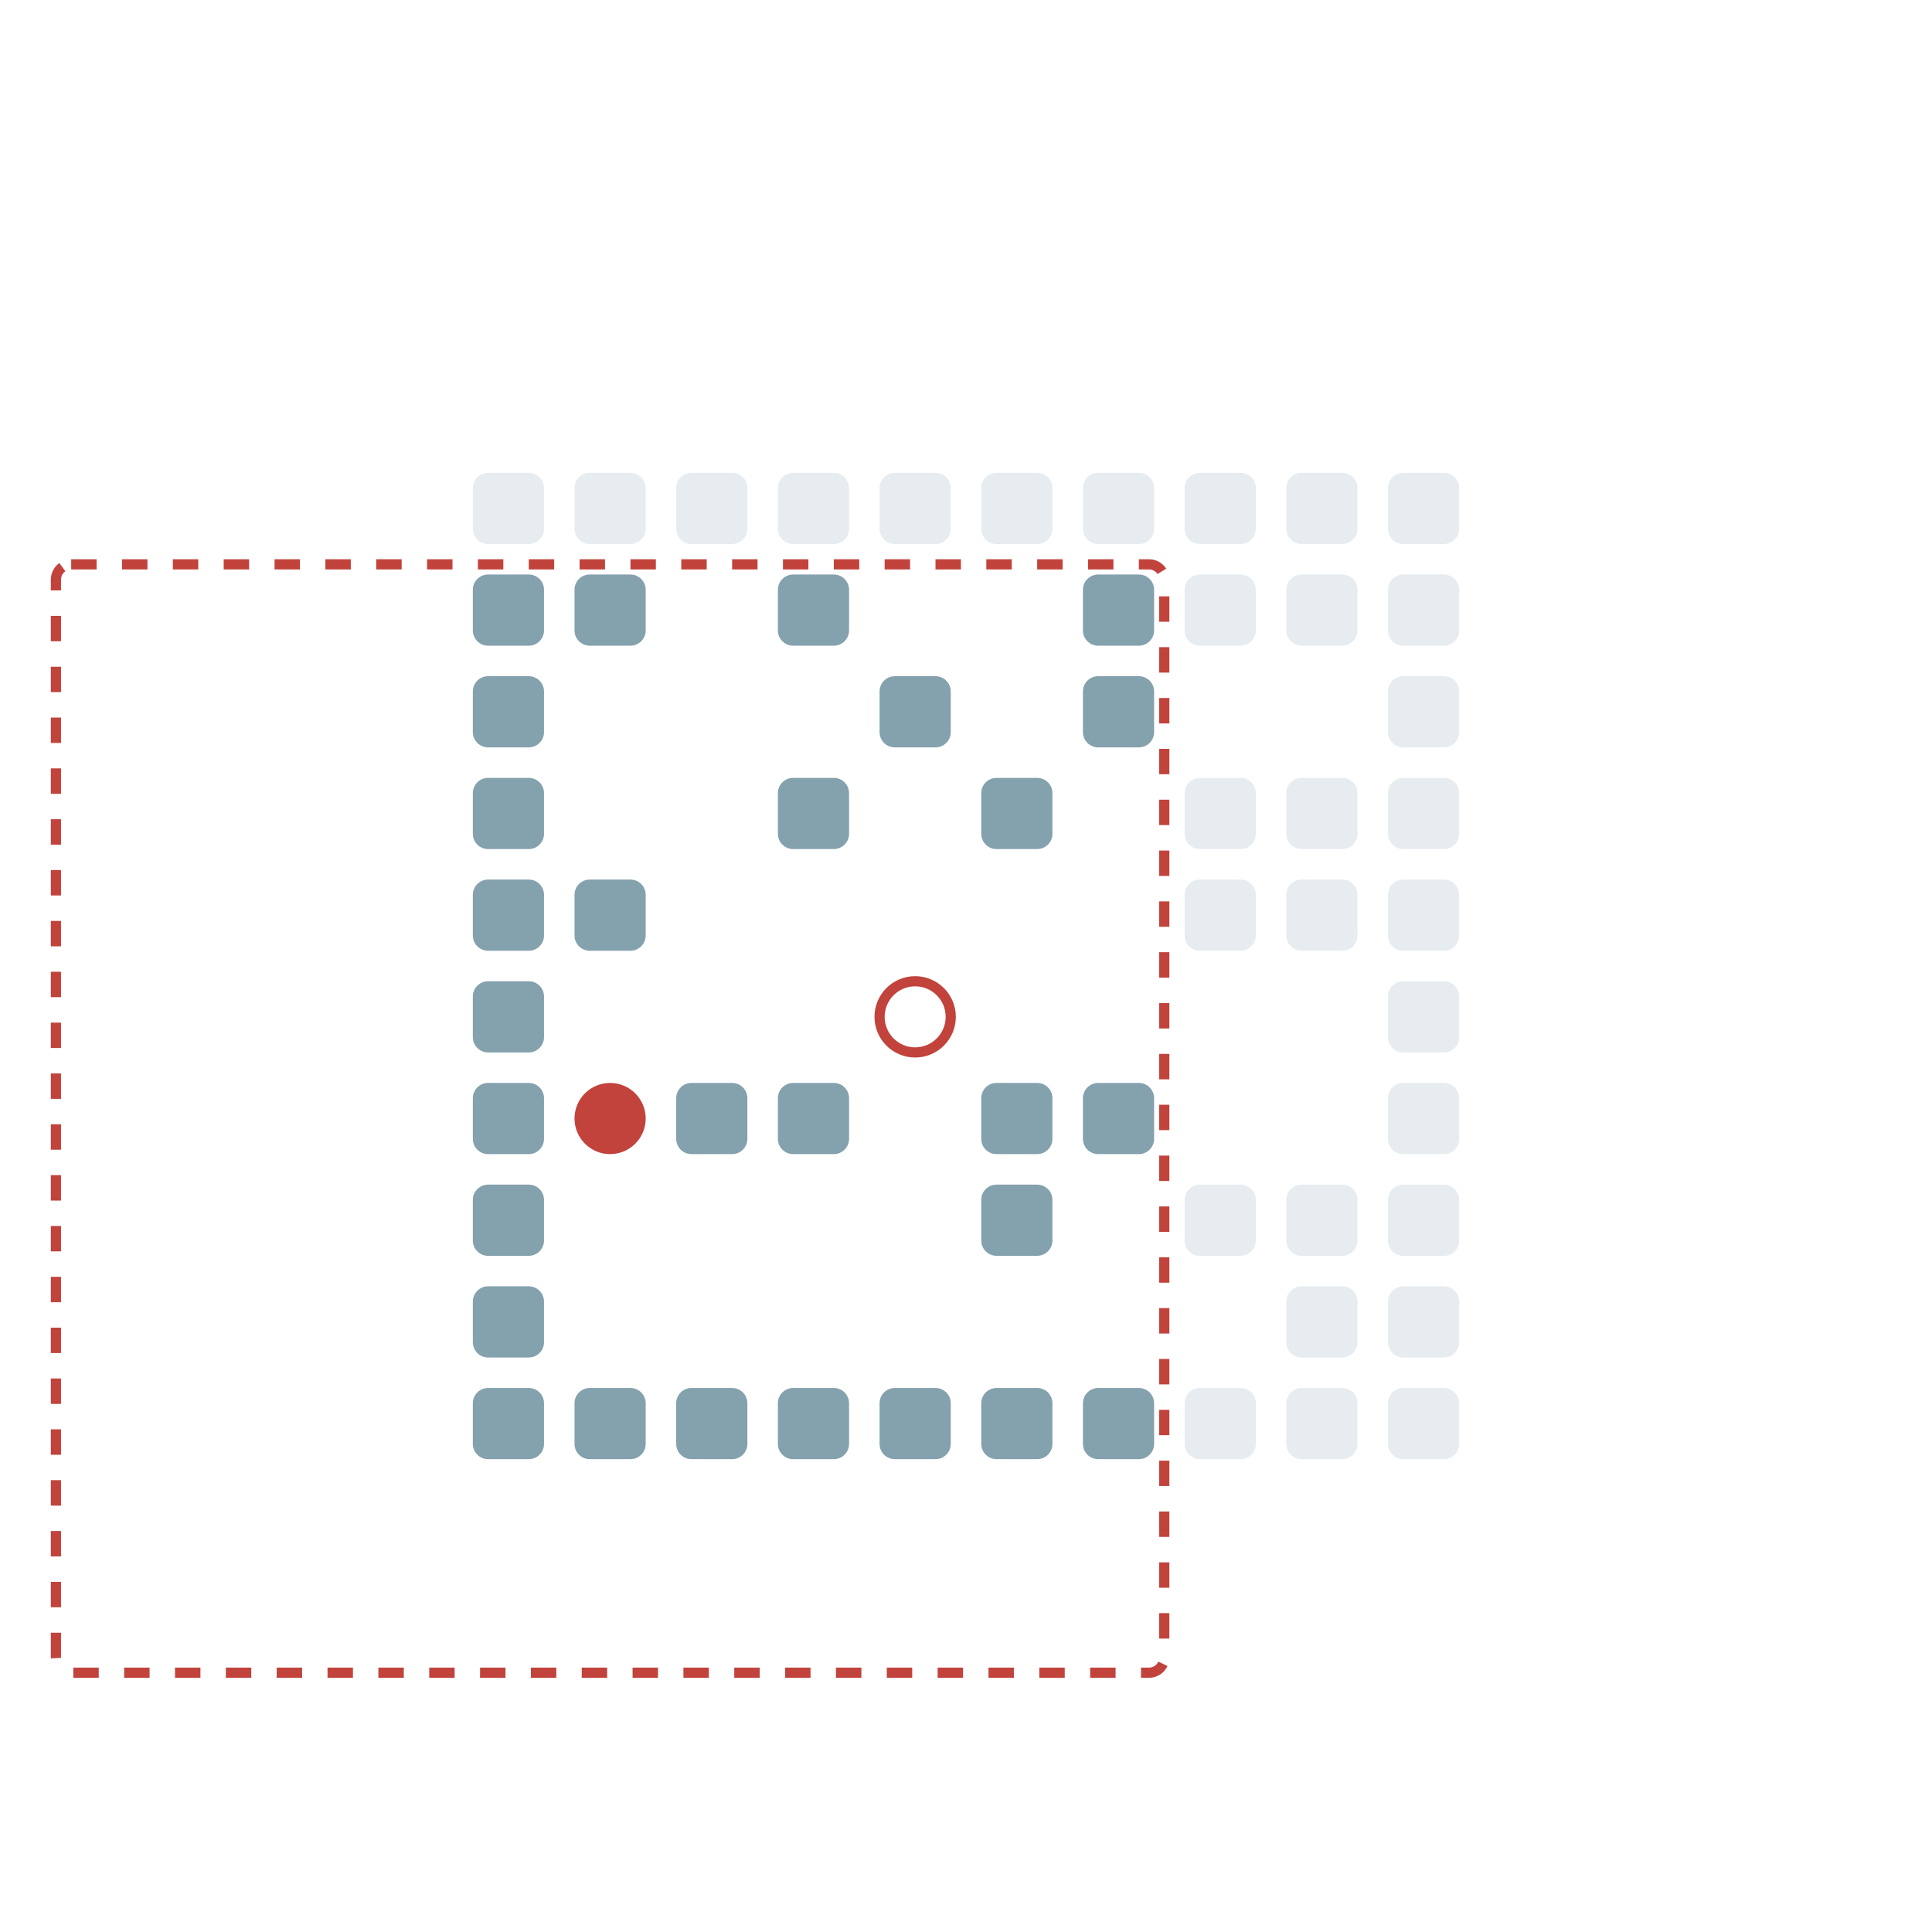
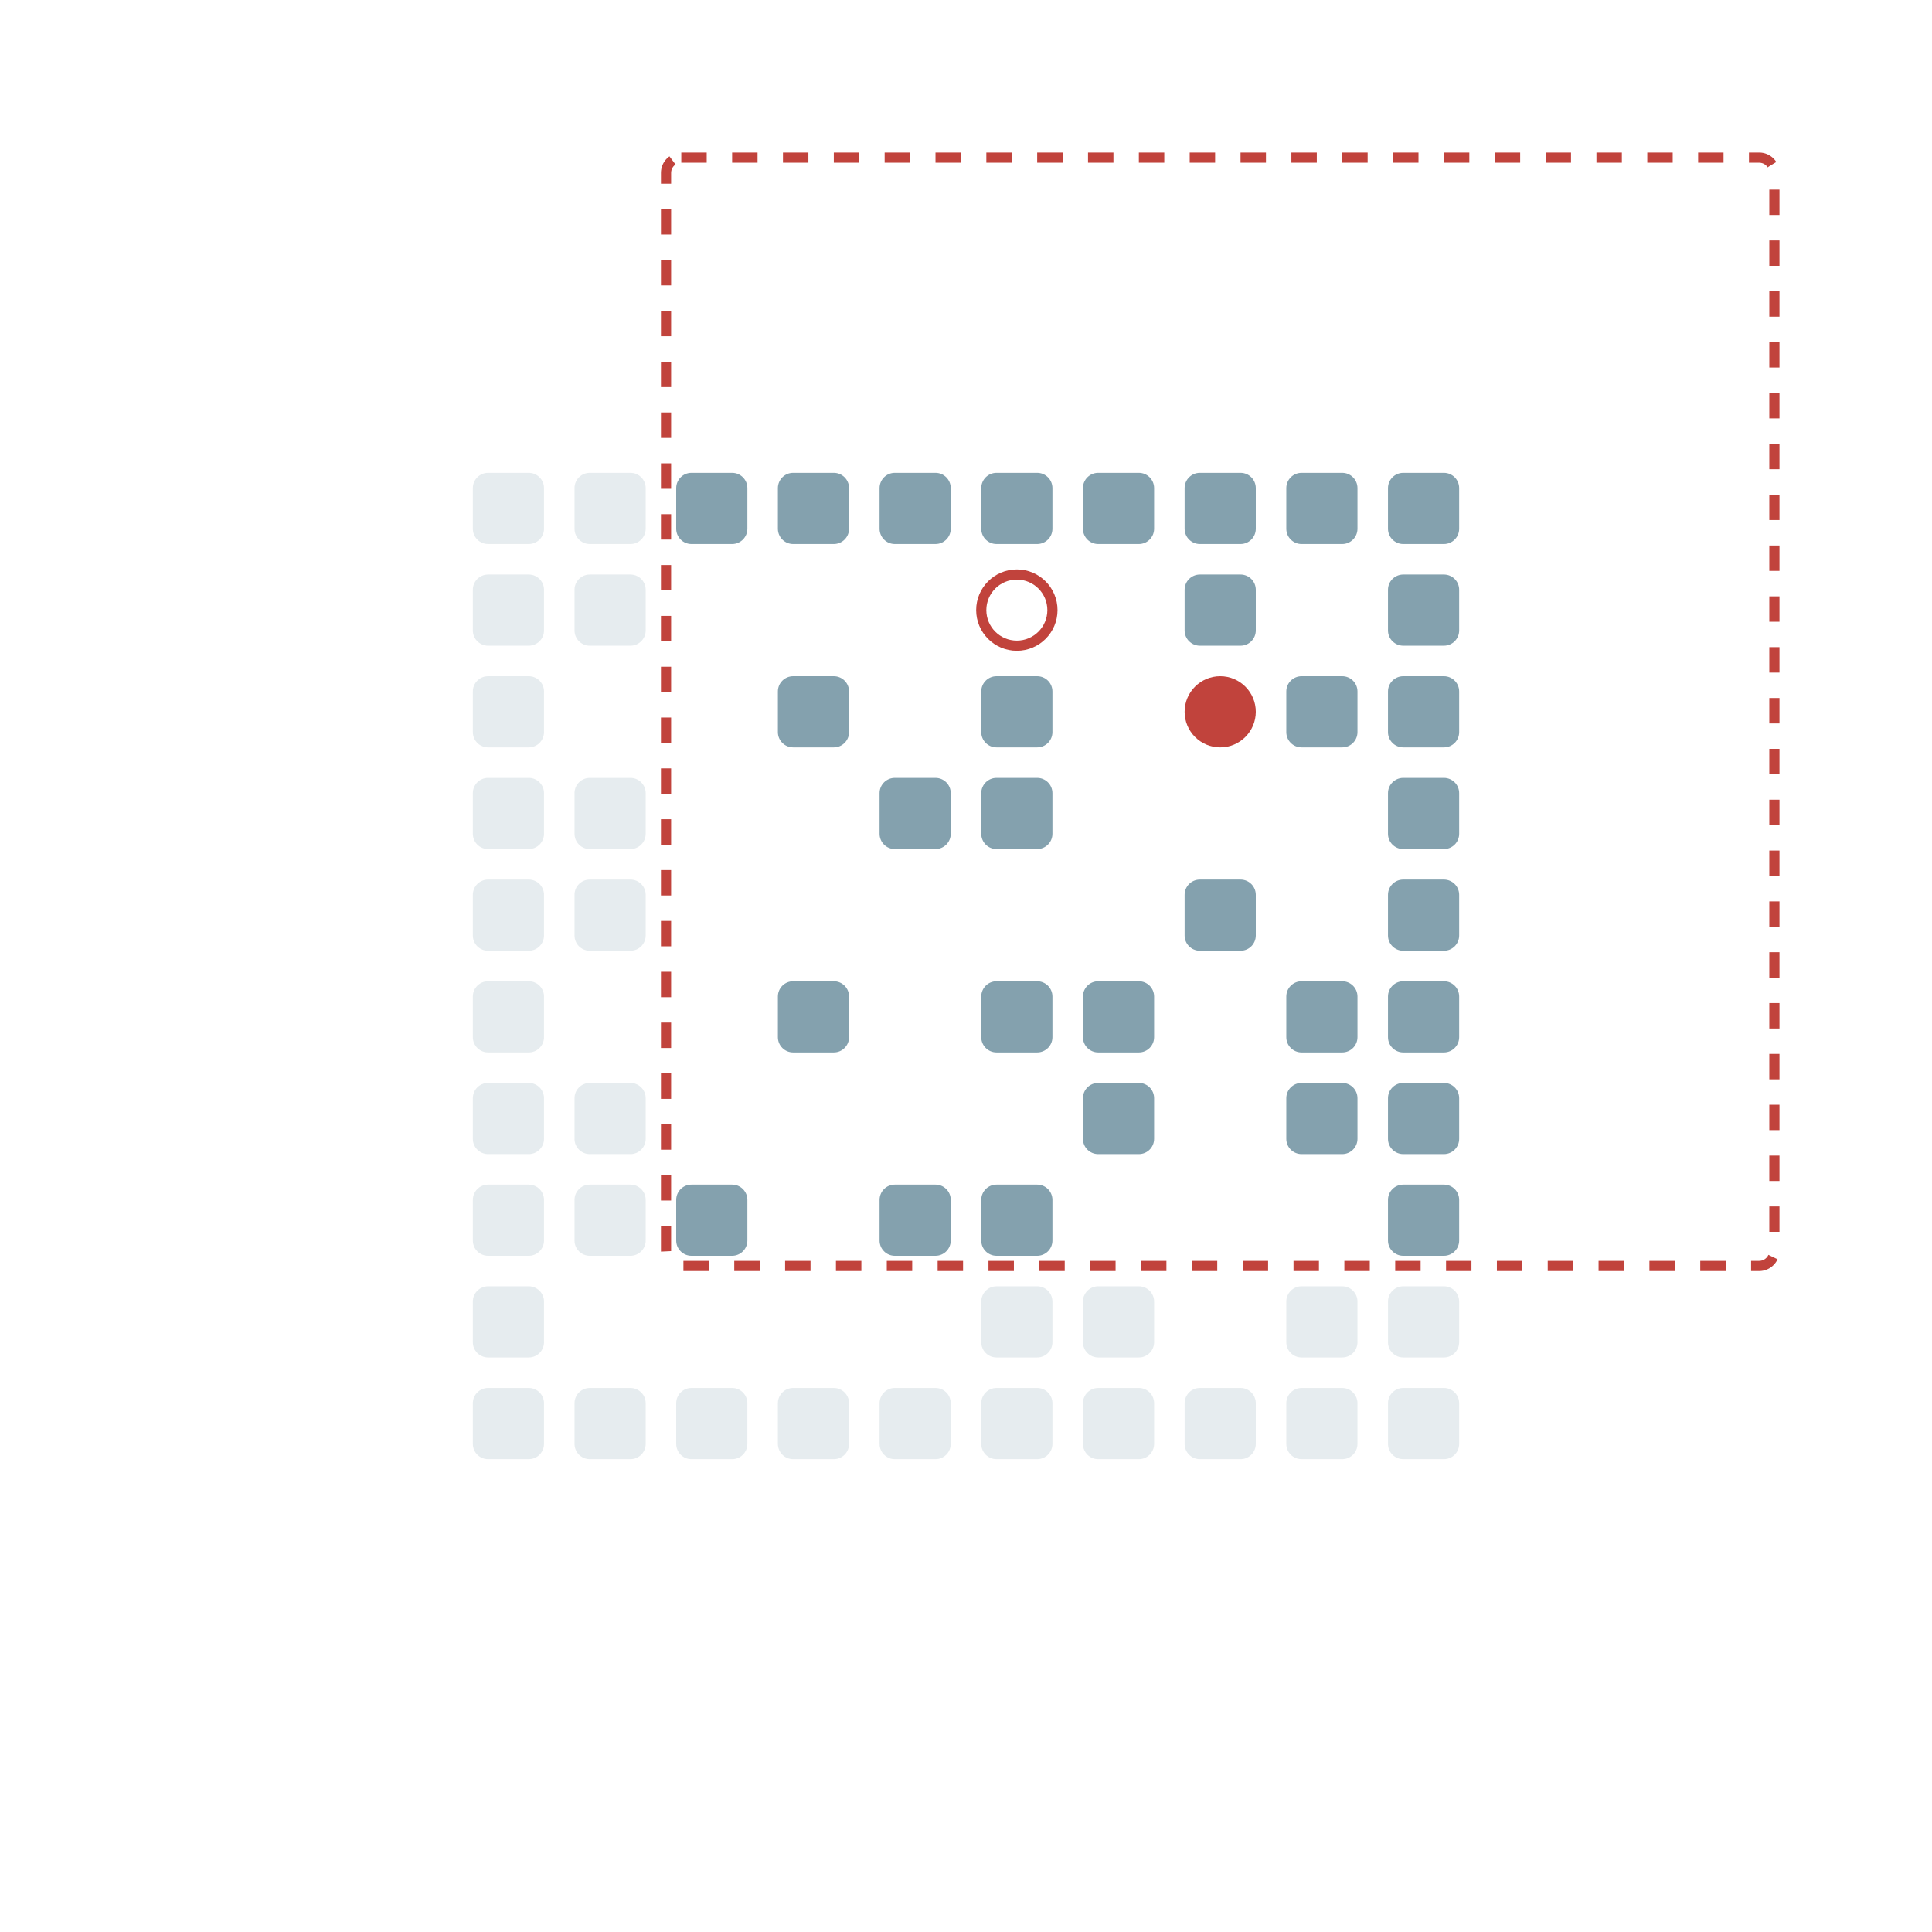
<svg xmlns="http://www.w3.org/2000/svg" width="190" height="190" viewBox="0 -1900 1900 1900">
  <defs>

</defs>
-   <rect fill="#84A1AE" height="70" rx="15" width="70" x="465" y="-535">
-     <animate attributeName="opacity" dur="1.4s" keyTimes="0.0;0.167;1.0" repeatCount="indefinite" values="1.0;1.0;1.0" />
+   <rect fill="#84A1AE" height="70" opacity="0.2" rx="15" width="70" x="465" y="-535">
+     <animate attributeName="opacity" dur="1.12s" keyTimes="0.0;0.2;1.0" repeatCount="indefinite" values="0.2;0.2;0.2" />
  </rect>
-   <rect fill="#84A1AE" height="70" rx="15" width="70" x="465" y="-635">
-     <animate attributeName="opacity" dur="1.4s" keyTimes="0.0;0.167;1.0" repeatCount="indefinite" values="1.0;1.0;1.0" />
+   <rect fill="#84A1AE" height="70" opacity="0.2" rx="15" width="70" x="465" y="-635">
+     <animate attributeName="opacity" dur="1.12s" keyTimes="0.0;0.2;1.0" repeatCount="indefinite" values="0.2;0.2;0.2" />
  </rect>
-   <rect fill="#84A1AE" height="70" rx="15" width="70" x="465" y="-735">
-     <animate attributeName="opacity" dur="1.4s" keyTimes="0.0;0.167;1.0" repeatCount="indefinite" values="1.0;1.0;1.0" />
+   <rect fill="#84A1AE" height="70" opacity="0.2" rx="15" width="70" x="465" y="-735">
+     <animate attributeName="opacity" dur="1.12s" keyTimes="0.0;0.2;1.0" repeatCount="indefinite" values="0.2;0.2;0.2" />
  </rect>
-   <rect fill="#84A1AE" height="70" rx="15" width="70" x="465" y="-835">
-     <animate attributeName="opacity" dur="1.4s" keyTimes="0.0;0.167;1.0" repeatCount="indefinite" values="1.0;1.0;1.0" />
+   <rect fill="#84A1AE" height="70" opacity="0.2" rx="15" width="70" x="465" y="-835">
+     <animate attributeName="opacity" dur="1.12s" keyTimes="0.0;0.2;0.6;0.8;1.0" repeatCount="indefinite" values="0.2;0.2;0.2;1.0;1.0" />
  </rect>
-   <rect fill="#84A1AE" height="70" rx="15" width="70" x="465" y="-935">
-     <animate attributeName="opacity" dur="1.4s" keyTimes="0.0;0.167;1.0" repeatCount="indefinite" values="1.0;1.0;1.0" />
+   <rect fill="#84A1AE" height="70" opacity="0.2" rx="15" width="70" x="465" y="-935">
+     <animate attributeName="opacity" dur="1.12s" keyTimes="0.0;0.2;0.6;0.8;1.0" repeatCount="indefinite" values="0.2;0.2;0.2;1.0;1.0" />
  </rect>
-   <rect fill="#84A1AE" height="70" rx="15" width="70" x="465" y="-1035">
-     <animate attributeName="opacity" dur="1.4s" keyTimes="0.0;0.167;1.0" repeatCount="indefinite" values="1.0;1.0;1.0" />
+   <rect fill="#84A1AE" height="70" opacity="0.2" rx="15" width="70" x="465" y="-1035">
+     <animate attributeName="opacity" dur="1.12s" keyTimes="0.0;0.2;0.6;0.8;1.0" repeatCount="indefinite" values="0.2;0.2;0.2;1.0;1.0" />
  </rect>
-   <rect fill="#84A1AE" height="70" rx="15" width="70" x="465" y="-1135">
-     <animate attributeName="opacity" dur="1.4s" keyTimes="0.0;0.167;1.0" repeatCount="indefinite" values="1.0;1.0;1.0" />
+   <rect fill="#84A1AE" height="70" opacity="0.2" rx="15" width="70" x="465" y="-1135">
+     <animate attributeName="opacity" dur="1.12s" keyTimes="0.0;0.2;0.6;0.8;1.0" repeatCount="indefinite" values="0.2;0.2;0.2;1.0;1.0" />
  </rect>
-   <rect fill="#84A1AE" height="70" rx="15" width="70" x="465" y="-1235">
-     <animate attributeName="opacity" dur="1.4s" keyTimes="0.0;0.167;1.0" repeatCount="indefinite" values="1.0;1.0;1.0" />
+   <rect fill="#84A1AE" height="70" opacity="0.2" rx="15" width="70" x="465" y="-1235">
+     <animate attributeName="opacity" dur="1.12s" keyTimes="0.0;0.2;0.6;0.8;1.0" repeatCount="indefinite" values="0.2;0.2;0.2;1.0;1.0" />
  </rect>
-   <rect fill="#84A1AE" height="70" rx="15" width="70" x="465" y="-1335">
-     <animate attributeName="opacity" dur="1.4s" keyTimes="0.0;0.167;1.0" repeatCount="indefinite" values="1.0;1.0;1.0" />
+   <rect fill="#84A1AE" height="70" opacity="0.2" rx="15" width="70" x="465" y="-1335">
+     <animate attributeName="opacity" dur="1.12s" keyTimes="0.0;0.2;0.6;0.8;1.0" repeatCount="indefinite" values="0.2;0.2;0.2;1.0;1.0" />
  </rect>
  <rect fill="#84A1AE" height="70" opacity="0.2" rx="15" width="70" x="465" y="-1435">
-     <animate attributeName="opacity" dur="1.4s" keyTimes="0.0;0.167;0.333;1.0" repeatCount="indefinite" values="0.2;0.2;1.0;1.0" />
+     <animate attributeName="opacity" dur="1.12s" keyTimes="0.0;0.2;0.6;0.8;1.0" repeatCount="indefinite" values="0.2;0.2;0.2;1.0;1.0" />
  </rect>
-   <rect fill="#84A1AE" height="70" rx="15" width="70" x="565" y="-535">
-     <animate attributeName="opacity" dur="1.4s" keyTimes="0.0;0.167;1.0" repeatCount="indefinite" values="1.0;1.0;1.0" />
+   <rect fill="#84A1AE" height="70" opacity="0.2" rx="15" width="70" x="565" y="-535">
+     <animate attributeName="opacity" dur="1.12s" keyTimes="0.0;0.2;1.0" repeatCount="indefinite" values="0.2;0.2;0.2" />
  </rect>
-   <rect fill="#84A1AE" height="70" rx="15" width="70" x="565" y="-1035">
-     <animate attributeName="opacity" dur="1.4s" keyTimes="0.0;0.167;1.0" repeatCount="indefinite" values="1.0;1.0;1.0" />
+   <rect fill="#84A1AE" height="70" opacity="0.2" rx="15" width="70" x="565" y="-735">
+     <animate attributeName="opacity" dur="1.12s" keyTimes="0.0;0.2;0.4;1.0" repeatCount="indefinite" values="0.2;0.2;1.0;1.0" />
  </rect>
-   <rect fill="#84A1AE" height="70" rx="15" width="70" x="565" y="-1335">
-     <animate attributeName="opacity" dur="1.4s" keyTimes="0.0;0.167;1.0" repeatCount="indefinite" values="1.0;1.0;1.0" />
+   <rect fill="#84A1AE" height="70" opacity="0.2" rx="15" width="70" x="565" y="-835">
+     <animate attributeName="opacity" dur="1.12s" keyTimes="0.0;0.2;0.4;1.0" repeatCount="indefinite" values="0.2;0.2;1.0;1.0" />
+   </rect>
+   <rect fill="#84A1AE" height="70" opacity="0.2" rx="15" width="70" x="565" y="-1035">
+     <animate attributeName="opacity" dur="1.12s" keyTimes="0.0;0.2;0.4;1.0" repeatCount="indefinite" values="0.2;0.2;1.0;1.0" />
+   </rect>
+   <rect fill="#84A1AE" height="70" opacity="0.2" rx="15" width="70" x="565" y="-1135">
+     <animate attributeName="opacity" dur="1.12s" keyTimes="0.0;0.2;0.4;1.0" repeatCount="indefinite" values="0.2;0.2;1.0;1.0" />
+   </rect>
+   <rect fill="#84A1AE" height="70" opacity="0.2" rx="15" width="70" x="565" y="-1335">
+     <animate attributeName="opacity" dur="1.12s" keyTimes="0.0;0.2;0.4;1.0" repeatCount="indefinite" values="0.2;0.2;1.0;1.0" />
  </rect>
  <rect fill="#84A1AE" height="70" opacity="0.2" rx="15" width="70" x="565" y="-1435">
-     <animate attributeName="opacity" dur="1.4s" keyTimes="0.0;0.167;0.333;1.0" repeatCount="indefinite" values="0.2;0.2;1.0;1.0" />
+     <animate attributeName="opacity" dur="1.12s" keyTimes="0.0;0.2;0.4;1.0" repeatCount="indefinite" values="0.2;0.2;1.0;1.0" />
  </rect>
-   <rect fill="#84A1AE" height="70" rx="15" width="70" x="665" y="-535">
-     <animate attributeName="opacity" dur="1.4s" keyTimes="0.0;0.167;1.0" repeatCount="indefinite" values="1.0;1.0;1.0" />
+   <rect fill="#84A1AE" height="70" opacity="0.2" rx="15" width="70" x="665" y="-535">
+     <animate attributeName="opacity" dur="1.12s" keyTimes="0.0;0.2;1.0" repeatCount="indefinite" values="0.2;0.2;0.2" />
  </rect>
-   <rect fill="#84A1AE" height="70" rx="15" width="70" x="665" y="-835">
-     <animate attributeName="opacity" dur="1.4s" keyTimes="0.0;0.167;1.0" repeatCount="indefinite" values="1.0;1.0;1.0" />
+   <rect fill="#84A1AE" height="70" rx="15" width="70" x="665" y="-735">
+     <animate attributeName="opacity" dur="1.12s" keyTimes="0.0;0.2;1.0" repeatCount="indefinite" values="1.0;1.0;1.0" />
  </rect>
-   <rect fill="#84A1AE" height="70" opacity="0.2" rx="15" width="70" x="665" y="-1435">
-     <animate attributeName="opacity" dur="1.4s" keyTimes="0.0;0.167;0.333;1.0" repeatCount="indefinite" values="0.2;0.2;1.0;1.0" />
+   <rect fill="#84A1AE" height="70" rx="15" width="70" x="665" y="-1435">
+     <animate attributeName="opacity" dur="1.12s" keyTimes="0.0;0.2;1.0" repeatCount="indefinite" values="1.0;1.0;1.0" />
  </rect>
-   <rect fill="#84A1AE" height="70" rx="15" width="70" x="765" y="-535">
-     <animate attributeName="opacity" dur="1.4s" keyTimes="0.0;0.167;1.0" repeatCount="indefinite" values="1.0;1.0;1.0" />
+   <rect fill="#84A1AE" height="70" opacity="0.2" rx="15" width="70" x="765" y="-535">
+     <animate attributeName="opacity" dur="1.12s" keyTimes="0.0;0.2;1.0" repeatCount="indefinite" values="0.2;0.2;0.2" />
  </rect>
-   <rect fill="#84A1AE" height="70" rx="15" width="70" x="765" y="-835">
-     <animate attributeName="opacity" dur="1.4s" keyTimes="0.0;0.167;1.0" repeatCount="indefinite" values="1.0;1.0;1.0" />
+   <rect fill="#84A1AE" height="70" rx="15" width="70" x="765" y="-935">
+     <animate attributeName="opacity" dur="1.12s" keyTimes="0.0;0.2;1.0" repeatCount="indefinite" values="1.0;1.0;1.0" />
  </rect>
-   <rect fill="#84A1AE" height="70" rx="15" width="70" x="765" y="-1135">
-     <animate attributeName="opacity" dur="1.4s" keyTimes="0.0;0.167;1.0" repeatCount="indefinite" values="1.0;1.0;1.0" />
+   <rect fill="#84A1AE" height="70" rx="15" width="70" x="765" y="-1235">
+     <animate attributeName="opacity" dur="1.12s" keyTimes="0.0;0.2;1.0" repeatCount="indefinite" values="1.0;1.0;1.0" />
  </rect>
-   <rect fill="#84A1AE" height="70" rx="15" width="70" x="765" y="-1335">
-     <animate attributeName="opacity" dur="1.4s" keyTimes="0.0;0.167;1.0" repeatCount="indefinite" values="1.0;1.0;1.0" />
+   <rect fill="#84A1AE" height="70" rx="15" width="70" x="765" y="-1435">
+     <animate attributeName="opacity" dur="1.12s" keyTimes="0.0;0.2;1.0" repeatCount="indefinite" values="1.0;1.0;1.0" />
  </rect>
-   <rect fill="#84A1AE" height="70" opacity="0.2" rx="15" width="70" x="765" y="-1435">
-     <animate attributeName="opacity" dur="1.4s" keyTimes="0.0;0.167;0.333;1.0" repeatCount="indefinite" values="0.2;0.2;1.0;1.0" />
+   <rect fill="#84A1AE" height="70" opacity="0.2" rx="15" width="70" x="865" y="-535">
+     <animate attributeName="opacity" dur="1.12s" keyTimes="0.0;0.2;1.0" repeatCount="indefinite" values="0.2;0.2;0.2" />
  </rect>
-   <rect fill="#84A1AE" height="70" rx="15" width="70" x="865" y="-535">
-     <animate attributeName="opacity" dur="1.4s" keyTimes="0.0;0.167;1.0" repeatCount="indefinite" values="1.0;1.0;1.0" />
+   <rect fill="#84A1AE" height="70" rx="15" width="70" x="865" y="-735">
+     <animate attributeName="opacity" dur="1.12s" keyTimes="0.0;0.2;1.0" repeatCount="indefinite" values="1.0;1.0;1.0" />
  </rect>
-   <rect fill="#84A1AE" height="70" rx="15" width="70" x="865" y="-1235">
-     <animate attributeName="opacity" dur="1.4s" keyTimes="0.0;0.167;1.0" repeatCount="indefinite" values="1.0;1.0;1.0" />
+   <rect fill="#84A1AE" height="70" rx="15" width="70" x="865" y="-1135">
+     <animate attributeName="opacity" dur="1.12s" keyTimes="0.0;0.2;1.0" repeatCount="indefinite" values="1.0;1.0;1.0" />
  </rect>
-   <rect fill="#84A1AE" height="70" opacity="0.2" rx="15" width="70" x="865" y="-1435">
-     <animate attributeName="opacity" dur="1.4s" keyTimes="0.0;0.167;0.333;1.0" repeatCount="indefinite" values="0.2;0.2;1.0;1.0" />
+   <rect fill="#84A1AE" height="70" rx="15" width="70" x="865" y="-1435">
+     <animate attributeName="opacity" dur="1.12s" keyTimes="0.0;0.2;1.0" repeatCount="indefinite" values="1.0;1.0;1.0" />
  </rect>
-   <rect fill="#84A1AE" height="70" rx="15" width="70" x="965" y="-535">
-     <animate attributeName="opacity" dur="1.4s" keyTimes="0.0;0.167;1.0" repeatCount="indefinite" values="1.0;1.0;1.0" />
+   <rect fill="#84A1AE" height="70" opacity="0.2" rx="15" width="70" x="965" y="-535">
+     <animate attributeName="opacity" dur="1.12s" keyTimes="0.0;0.2;1.0" repeatCount="indefinite" values="0.2;0.2;0.2" />
+   </rect>
+   <rect fill="#84A1AE" height="70" opacity="0.2" rx="15" width="70" x="965" y="-635">
+     <animate attributeName="opacity" dur="1.12s" keyTimes="0.0;0.2;1.0" repeatCount="indefinite" values="0.2;0.2;0.2" />
  </rect>
  <rect fill="#84A1AE" height="70" rx="15" width="70" x="965" y="-735">
-     <animate attributeName="opacity" dur="1.4s" keyTimes="0.0;0.167;1.0" repeatCount="indefinite" values="1.0;1.0;1.0" />
+     <animate attributeName="opacity" dur="1.12s" keyTimes="0.0;0.2;1.0" repeatCount="indefinite" values="1.0;1.0;1.0" />
  </rect>
-   <rect fill="#84A1AE" height="70" rx="15" width="70" x="965" y="-835">
-     <animate attributeName="opacity" dur="1.4s" keyTimes="0.0;0.167;1.0" repeatCount="indefinite" values="1.0;1.0;1.0" />
+   <rect fill="#84A1AE" height="70" rx="15" width="70" x="965" y="-935">
+     <animate attributeName="opacity" dur="1.12s" keyTimes="0.0;0.2;1.0" repeatCount="indefinite" values="1.0;1.0;1.0" />
  </rect>
  <rect fill="#84A1AE" height="70" rx="15" width="70" x="965" y="-1135">
-     <animate attributeName="opacity" dur="1.4s" keyTimes="0.0;0.167;1.0" repeatCount="indefinite" values="1.0;1.0;1.0" />
+     <animate attributeName="opacity" dur="1.12s" keyTimes="0.0;0.2;1.0" repeatCount="indefinite" values="1.0;1.0;1.0" />
  </rect>
-   <rect fill="#84A1AE" height="70" opacity="0.2" rx="15" width="70" x="965" y="-1435">
-     <animate attributeName="opacity" dur="1.4s" keyTimes="0.0;0.167;0.333;1.0" repeatCount="indefinite" values="0.2;0.2;1.0;1.0" />
+   <rect fill="#84A1AE" height="70" rx="15" width="70" x="965" y="-1235">
+     <animate attributeName="opacity" dur="1.12s" keyTimes="0.0;0.2;1.0" repeatCount="indefinite" values="1.0;1.0;1.0" />
  </rect>
-   <rect fill="#84A1AE" height="70" rx="15" width="70" x="1065" y="-535">
-     <animate attributeName="opacity" dur="1.4s" keyTimes="0.0;0.167;1.0" repeatCount="indefinite" values="1.0;1.0;1.0" />
+   <rect fill="#84A1AE" height="70" rx="15" width="70" x="965" y="-1435">
+     <animate attributeName="opacity" dur="1.12s" keyTimes="0.0;0.2;1.0" repeatCount="indefinite" values="1.0;1.0;1.0" />
+   </rect>
+   <rect fill="#84A1AE" height="70" opacity="0.2" rx="15" width="70" x="1065" y="-535">
+     <animate attributeName="opacity" dur="1.12s" keyTimes="0.0;0.2;1.0" repeatCount="indefinite" values="0.2;0.2;0.2" />
+   </rect>
+   <rect fill="#84A1AE" height="70" opacity="0.2" rx="15" width="70" x="1065" y="-635">
+     <animate attributeName="opacity" dur="1.12s" keyTimes="0.0;0.2;1.0" repeatCount="indefinite" values="0.2;0.2;0.2" />
  </rect>
  <rect fill="#84A1AE" height="70" rx="15" width="70" x="1065" y="-835">
-     <animate attributeName="opacity" dur="1.4s" keyTimes="0.0;0.167;1.0" repeatCount="indefinite" values="1.0;1.0;1.0" />
+     <animate attributeName="opacity" dur="1.12s" keyTimes="0.0;0.2;1.0" repeatCount="indefinite" values="1.0;1.0;1.0" />
  </rect>
-   <rect fill="#84A1AE" height="70" rx="15" width="70" x="1065" y="-1235">
-     <animate attributeName="opacity" dur="1.4s" keyTimes="0.0;0.167;1.0" repeatCount="indefinite" values="1.0;1.0;1.0" />
+   <rect fill="#84A1AE" height="70" rx="15" width="70" x="1065" y="-935">
+     <animate attributeName="opacity" dur="1.12s" keyTimes="0.0;0.2;1.0" repeatCount="indefinite" values="1.0;1.0;1.0" />
  </rect>
-   <rect fill="#84A1AE" height="70" rx="15" width="70" x="1065" y="-1335">
-     <animate attributeName="opacity" dur="1.4s" keyTimes="0.0;0.167;1.0" repeatCount="indefinite" values="1.0;1.0;1.0" />
-   </rect>
-   <rect fill="#84A1AE" height="70" opacity="0.2" rx="15" width="70" x="1065" y="-1435">
-     <animate attributeName="opacity" dur="1.4s" keyTimes="0.0;0.167;0.333;1.0" repeatCount="indefinite" values="0.2;0.2;1.0;1.0" />
+   <rect fill="#84A1AE" height="70" rx="15" width="70" x="1065" y="-1435">
+     <animate attributeName="opacity" dur="1.12s" keyTimes="0.0;0.2;1.0" repeatCount="indefinite" values="1.0;1.0;1.0" />
  </rect>
  <rect fill="#84A1AE" height="70" opacity="0.2" rx="15" width="70" x="1165" y="-535">
-     <animate attributeName="opacity" dur="1.4s" keyTimes="0.0;0.167;0.333;0.5;1.0" repeatCount="indefinite" values="0.2;0.2;0.2;1.0;1.0" />
+     <animate attributeName="opacity" dur="1.12s" keyTimes="0.0;0.2;1.0" repeatCount="indefinite" values="0.2;0.2;0.2" />
  </rect>
-   <rect fill="#84A1AE" height="70" opacity="0.2" rx="15" width="70" x="1165" y="-735">
-     <animate attributeName="opacity" dur="1.4s" keyTimes="0.0;0.167;0.333;0.5;1.0" repeatCount="indefinite" values="0.2;0.2;0.2;1.0;1.0" />
+   <rect fill="#84A1AE" height="70" rx="15" width="70" x="1165" y="-1035">
+     <animate attributeName="opacity" dur="1.12s" keyTimes="0.0;0.2;1.0" repeatCount="indefinite" values="1.0;1.0;1.0" />
  </rect>
-   <rect fill="#84A1AE" height="70" opacity="0.2" rx="15" width="70" x="1165" y="-1035">
-     <animate attributeName="opacity" dur="1.4s" keyTimes="0.0;0.167;0.333;0.5;1.0" repeatCount="indefinite" values="0.2;0.2;0.2;1.0;1.0" />
+   <rect fill="#84A1AE" height="70" rx="15" width="70" x="1165" y="-1335">
+     <animate attributeName="opacity" dur="1.12s" keyTimes="0.0;0.2;1.0" repeatCount="indefinite" values="1.0;1.0;1.0" />
  </rect>
-   <rect fill="#84A1AE" height="70" opacity="0.2" rx="15" width="70" x="1165" y="-1135">
-     <animate attributeName="opacity" dur="1.4s" keyTimes="0.0;0.167;0.333;0.5;1.0" repeatCount="indefinite" values="0.2;0.2;0.2;1.0;1.0" />
-   </rect>
-   <rect fill="#84A1AE" height="70" opacity="0.2" rx="15" width="70" x="1165" y="-1335">
-     <animate attributeName="opacity" dur="1.4s" keyTimes="0.0;0.167;0.333;0.5;1.0" repeatCount="indefinite" values="0.2;0.2;0.2;1.0;1.0" />
-   </rect>
-   <rect fill="#84A1AE" height="70" opacity="0.2" rx="15" width="70" x="1165" y="-1435">
-     <animate attributeName="opacity" dur="1.4s" keyTimes="0.0;0.167;0.333;0.5;1.0" repeatCount="indefinite" values="0.2;0.2;0.2;1.0;1.0" />
+   <rect fill="#84A1AE" height="70" rx="15" width="70" x="1165" y="-1435">
+     <animate attributeName="opacity" dur="1.12s" keyTimes="0.0;0.2;1.0" repeatCount="indefinite" values="1.0;1.0;1.0" />
  </rect>
  <rect fill="#84A1AE" height="70" opacity="0.2" rx="15" width="70" x="1265" y="-535">
-     <animate attributeName="opacity" dur="1.4s" keyTimes="0.0;0.167;0.5;0.667;1.0" repeatCount="indefinite" values="0.2;0.2;0.2;1.0;1.0" />
+     <animate attributeName="opacity" dur="1.12s" keyTimes="0.0;0.2;1.0" repeatCount="indefinite" values="0.2;0.2;0.2" />
  </rect>
  <rect fill="#84A1AE" height="70" opacity="0.2" rx="15" width="70" x="1265" y="-635">
-     <animate attributeName="opacity" dur="1.4s" keyTimes="0.0;0.167;0.5;0.667;1.0" repeatCount="indefinite" values="0.2;0.2;0.2;1.0;1.0" />
+     <animate attributeName="opacity" dur="1.12s" keyTimes="0.0;0.2;1.0" repeatCount="indefinite" values="0.2;0.2;0.2" />
  </rect>
-   <rect fill="#84A1AE" height="70" opacity="0.2" rx="15" width="70" x="1265" y="-735">
-     <animate attributeName="opacity" dur="1.4s" keyTimes="0.0;0.167;0.5;0.667;1.0" repeatCount="indefinite" values="0.2;0.2;0.2;1.0;1.0" />
+   <rect fill="#84A1AE" height="70" rx="15" width="70" x="1265" y="-835">
+     <animate attributeName="opacity" dur="1.12s" keyTimes="0.0;0.2;1.0" repeatCount="indefinite" values="1.0;1.0;1.0" />
  </rect>
-   <rect fill="#84A1AE" height="70" opacity="0.2" rx="15" width="70" x="1265" y="-1035">
-     <animate attributeName="opacity" dur="1.4s" keyTimes="0.0;0.167;0.5;0.667;1.0" repeatCount="indefinite" values="0.2;0.2;0.2;1.0;1.0" />
+   <rect fill="#84A1AE" height="70" rx="15" width="70" x="1265" y="-935">
+     <animate attributeName="opacity" dur="1.12s" keyTimes="0.0;0.2;1.0" repeatCount="indefinite" values="1.0;1.0;1.0" />
  </rect>
-   <rect fill="#84A1AE" height="70" opacity="0.2" rx="15" width="70" x="1265" y="-1135">
-     <animate attributeName="opacity" dur="1.4s" keyTimes="0.0;0.167;0.5;0.667;1.0" repeatCount="indefinite" values="0.2;0.2;0.2;1.0;1.0" />
+   <rect fill="#84A1AE" height="70" rx="15" width="70" x="1265" y="-1235">
+     <animate attributeName="opacity" dur="1.12s" keyTimes="0.0;0.2;1.0" repeatCount="indefinite" values="1.0;1.0;1.0" />
  </rect>
-   <rect fill="#84A1AE" height="70" opacity="0.2" rx="15" width="70" x="1265" y="-1335">
-     <animate attributeName="opacity" dur="1.4s" keyTimes="0.0;0.167;0.5;0.667;1.0" repeatCount="indefinite" values="0.2;0.2;0.2;1.0;1.0" />
-   </rect>
-   <rect fill="#84A1AE" height="70" opacity="0.2" rx="15" width="70" x="1265" y="-1435">
-     <animate attributeName="opacity" dur="1.4s" keyTimes="0.0;0.167;0.5;0.667;1.0" repeatCount="indefinite" values="0.2;0.2;0.2;1.0;1.0" />
+   <rect fill="#84A1AE" height="70" rx="15" width="70" x="1265" y="-1435">
+     <animate attributeName="opacity" dur="1.12s" keyTimes="0.0;0.2;1.0" repeatCount="indefinite" values="1.0;1.0;1.0" />
  </rect>
  <rect fill="#84A1AE" height="70" opacity="0.2" rx="15" width="70" x="1365" y="-535">
-     <animate attributeName="opacity" dur="1.4s" keyTimes="0.0;0.167;0.667;0.833;1.0" repeatCount="indefinite" values="0.2;0.2;0.2;1.0;1.0" />
+     <animate attributeName="opacity" dur="1.12s" keyTimes="0.0;0.2;1.0" repeatCount="indefinite" values="0.2;0.2;0.2" />
  </rect>
  <rect fill="#84A1AE" height="70" opacity="0.2" rx="15" width="70" x="1365" y="-635">
-     <animate attributeName="opacity" dur="1.4s" keyTimes="0.0;0.167;0.667;0.833;1.0" repeatCount="indefinite" values="0.2;0.2;0.2;1.0;1.0" />
+     <animate attributeName="opacity" dur="1.12s" keyTimes="0.0;0.2;1.0" repeatCount="indefinite" values="0.2;0.2;0.2" />
  </rect>
-   <rect fill="#84A1AE" height="70" opacity="0.2" rx="15" width="70" x="1365" y="-735">
-     <animate attributeName="opacity" dur="1.4s" keyTimes="0.0;0.167;0.667;0.833;1.0" repeatCount="indefinite" values="0.2;0.2;0.2;1.0;1.0" />
+   <rect fill="#84A1AE" height="70" rx="15" width="70" x="1365" y="-735">
+     <animate attributeName="opacity" dur="1.12s" keyTimes="0.0;0.2;1.0" repeatCount="indefinite" values="1.0;1.0;1.0" />
  </rect>
-   <rect fill="#84A1AE" height="70" opacity="0.2" rx="15" width="70" x="1365" y="-835">
-     <animate attributeName="opacity" dur="1.4s" keyTimes="0.0;0.167;0.667;0.833;1.0" repeatCount="indefinite" values="0.2;0.2;0.2;1.0;1.0" />
+   <rect fill="#84A1AE" height="70" rx="15" width="70" x="1365" y="-835">
+     <animate attributeName="opacity" dur="1.12s" keyTimes="0.0;0.2;1.0" repeatCount="indefinite" values="1.0;1.0;1.0" />
  </rect>
-   <rect fill="#84A1AE" height="70" opacity="0.2" rx="15" width="70" x="1365" y="-935">
-     <animate attributeName="opacity" dur="1.4s" keyTimes="0.0;0.167;0.667;0.833;1.0" repeatCount="indefinite" values="0.2;0.2;0.2;1.0;1.0" />
+   <rect fill="#84A1AE" height="70" rx="15" width="70" x="1365" y="-935">
+     <animate attributeName="opacity" dur="1.12s" keyTimes="0.0;0.2;1.0" repeatCount="indefinite" values="1.0;1.0;1.0" />
  </rect>
-   <rect fill="#84A1AE" height="70" opacity="0.2" rx="15" width="70" x="1365" y="-1035">
-     <animate attributeName="opacity" dur="1.4s" keyTimes="0.0;0.167;0.667;0.833;1.0" repeatCount="indefinite" values="0.2;0.2;0.2;1.0;1.0" />
+   <rect fill="#84A1AE" height="70" rx="15" width="70" x="1365" y="-1035">
+     <animate attributeName="opacity" dur="1.12s" keyTimes="0.0;0.2;1.0" repeatCount="indefinite" values="1.0;1.0;1.0" />
  </rect>
-   <rect fill="#84A1AE" height="70" opacity="0.2" rx="15" width="70" x="1365" y="-1135">
-     <animate attributeName="opacity" dur="1.4s" keyTimes="0.0;0.167;0.667;0.833;1.0" repeatCount="indefinite" values="0.2;0.2;0.2;1.0;1.0" />
+   <rect fill="#84A1AE" height="70" rx="15" width="70" x="1365" y="-1135">
+     <animate attributeName="opacity" dur="1.12s" keyTimes="0.0;0.2;1.0" repeatCount="indefinite" values="1.0;1.0;1.0" />
  </rect>
-   <rect fill="#84A1AE" height="70" opacity="0.2" rx="15" width="70" x="1365" y="-1235">
-     <animate attributeName="opacity" dur="1.4s" keyTimes="0.0;0.167;0.667;0.833;1.0" repeatCount="indefinite" values="0.2;0.2;0.2;1.0;1.0" />
+   <rect fill="#84A1AE" height="70" rx="15" width="70" x="1365" y="-1235">
+     <animate attributeName="opacity" dur="1.12s" keyTimes="0.0;0.2;1.0" repeatCount="indefinite" values="1.0;1.0;1.0" />
  </rect>
-   <rect fill="#84A1AE" height="70" opacity="0.2" rx="15" width="70" x="1365" y="-1335">
-     <animate attributeName="opacity" dur="1.4s" keyTimes="0.0;0.167;0.667;0.833;1.0" repeatCount="indefinite" values="0.2;0.2;0.2;1.0;1.0" />
+   <rect fill="#84A1AE" height="70" rx="15" width="70" x="1365" y="-1335">
+     <animate attributeName="opacity" dur="1.12s" keyTimes="0.0;0.2;1.0" repeatCount="indefinite" values="1.0;1.0;1.0" />
  </rect>
-   <rect fill="#84A1AE" height="70" opacity="0.2" rx="15" width="70" x="1365" y="-1435">
-     <animate attributeName="opacity" dur="1.4s" keyTimes="0.0;0.167;0.667;0.833;1.0" repeatCount="indefinite" values="0.2;0.2;0.2;1.0;1.0" />
+   <rect fill="#84A1AE" height="70" rx="15" width="70" x="1365" y="-1435">
+     <animate attributeName="opacity" dur="1.12s" keyTimes="0.0;0.2;1.0" repeatCount="indefinite" values="1.0;1.0;1.0" />
  </rect>
-   <circle cx="600" cy="-800" fill="#c1433c" r="35">
-     <animate attributeName="cy" dur="1.4s" keyTimes="0.0;0.167;0.333;1.0" repeatCount="indefinite" values="-800;-800;-900;-900" />
-     <animate attributeName="cx" dur="1.4s" keyTimes="0.0;0.167;0.333;0.5;0.667;0.833;1.0" repeatCount="indefinite" values="600;600;600;700;800;900;900" />
-     <animate attributeName="visibility" dur="1.4s" keyTimes="0.0;0.167;0.667;0.833;1.0" repeatCount="indefinite" values="visible;visible;visible;hidden;hidden" />
-     <animate attributeName="opacity" dur="1.4s" keyTimes="0.0;0.167;1.0" repeatCount="indefinite" values="1.0;1.0;1.0" />
+   <circle cx="1200" cy="-1200" fill="#c1433c" r="35">
+     <animate attributeName="cy" dur="1.12s" keyTimes="0.0;0.2;0.4;0.6;1.0" repeatCount="indefinite" values="-1200;-1200;-1200;-1300;-1300" />
+     <animate attributeName="cx" dur="1.12s" keyTimes="0.0;0.2;0.4;0.6;0.8;1.0" repeatCount="indefinite" values="1200;1200;1100;1100;1000;1000" />
+     <animate attributeName="visibility" dur="1.12s" keyTimes="0.0;0.2;0.6;0.8;1.0" repeatCount="indefinite" values="visible;visible;visible;hidden;hidden" />
+     <animate attributeName="opacity" dur="1.12s" keyTimes="0.0;0.2;1.0" repeatCount="indefinite" values="1.0;1.0;1.0" />
  </circle>
-   <circle cx="900" cy="-900" fill="none" r="35" stroke="#c1433c" stroke-width="10">
-     <animate attributeName="visibility" dur="1.4s" keyTimes="0.0;0.167;0.667;0.833;1.0" repeatCount="indefinite" values="visible;visible;visible;hidden;hidden" />
+   <circle cx="1000" cy="-1300" fill="none" r="35" stroke="#c1433c" stroke-width="10">
+     <animate attributeName="visibility" dur="1.12s" keyTimes="0.0;0.2;0.6;0.8;1.0" repeatCount="indefinite" values="visible;visible;visible;hidden;hidden" />
  </circle>
-   <rect fill="none" height="1090" rx="15" stroke="#c1433c" stroke-dasharray="25" stroke-width="10" width="1090" x="55" y="-1345">
-     <animate attributeName="x" dur="1.4s" keyTimes="0.0;0.167;0.333;0.5;0.667;0.833;1.0" repeatCount="indefinite" values="55;55;55;155;255;355;355" />
-     <animate attributeName="y" dur="1.4s" keyTimes="0.0;0.167;0.333;1.0" repeatCount="indefinite" values="-1345;-1345;-1445;-1445" />
-     <animate attributeName="visibility" dur="1.4s" keyTimes="0.0;0.167;0.667;0.833;1.0" repeatCount="indefinite" values="visible;visible;visible;hidden;hidden" />
+   <rect fill="none" height="1090" rx="15" stroke="#c1433c" stroke-dasharray="25" stroke-width="10" width="1090" x="655" y="-1745">
+     <animate attributeName="x" dur="1.12s" keyTimes="0.0;0.2;0.4;0.6;0.8;1.0" repeatCount="indefinite" values="655;655;555;555;455;455" />
+     <animate attributeName="y" dur="1.12s" keyTimes="0.0;0.2;0.4;0.6;1.0" repeatCount="indefinite" values="-1745;-1745;-1745;-1845;-1845" />
+     <animate attributeName="visibility" dur="1.12s" keyTimes="0.0;0.2;0.6;0.8;1.0" repeatCount="indefinite" values="visible;visible;visible;hidden;hidden" />
  </rect>
</svg>
